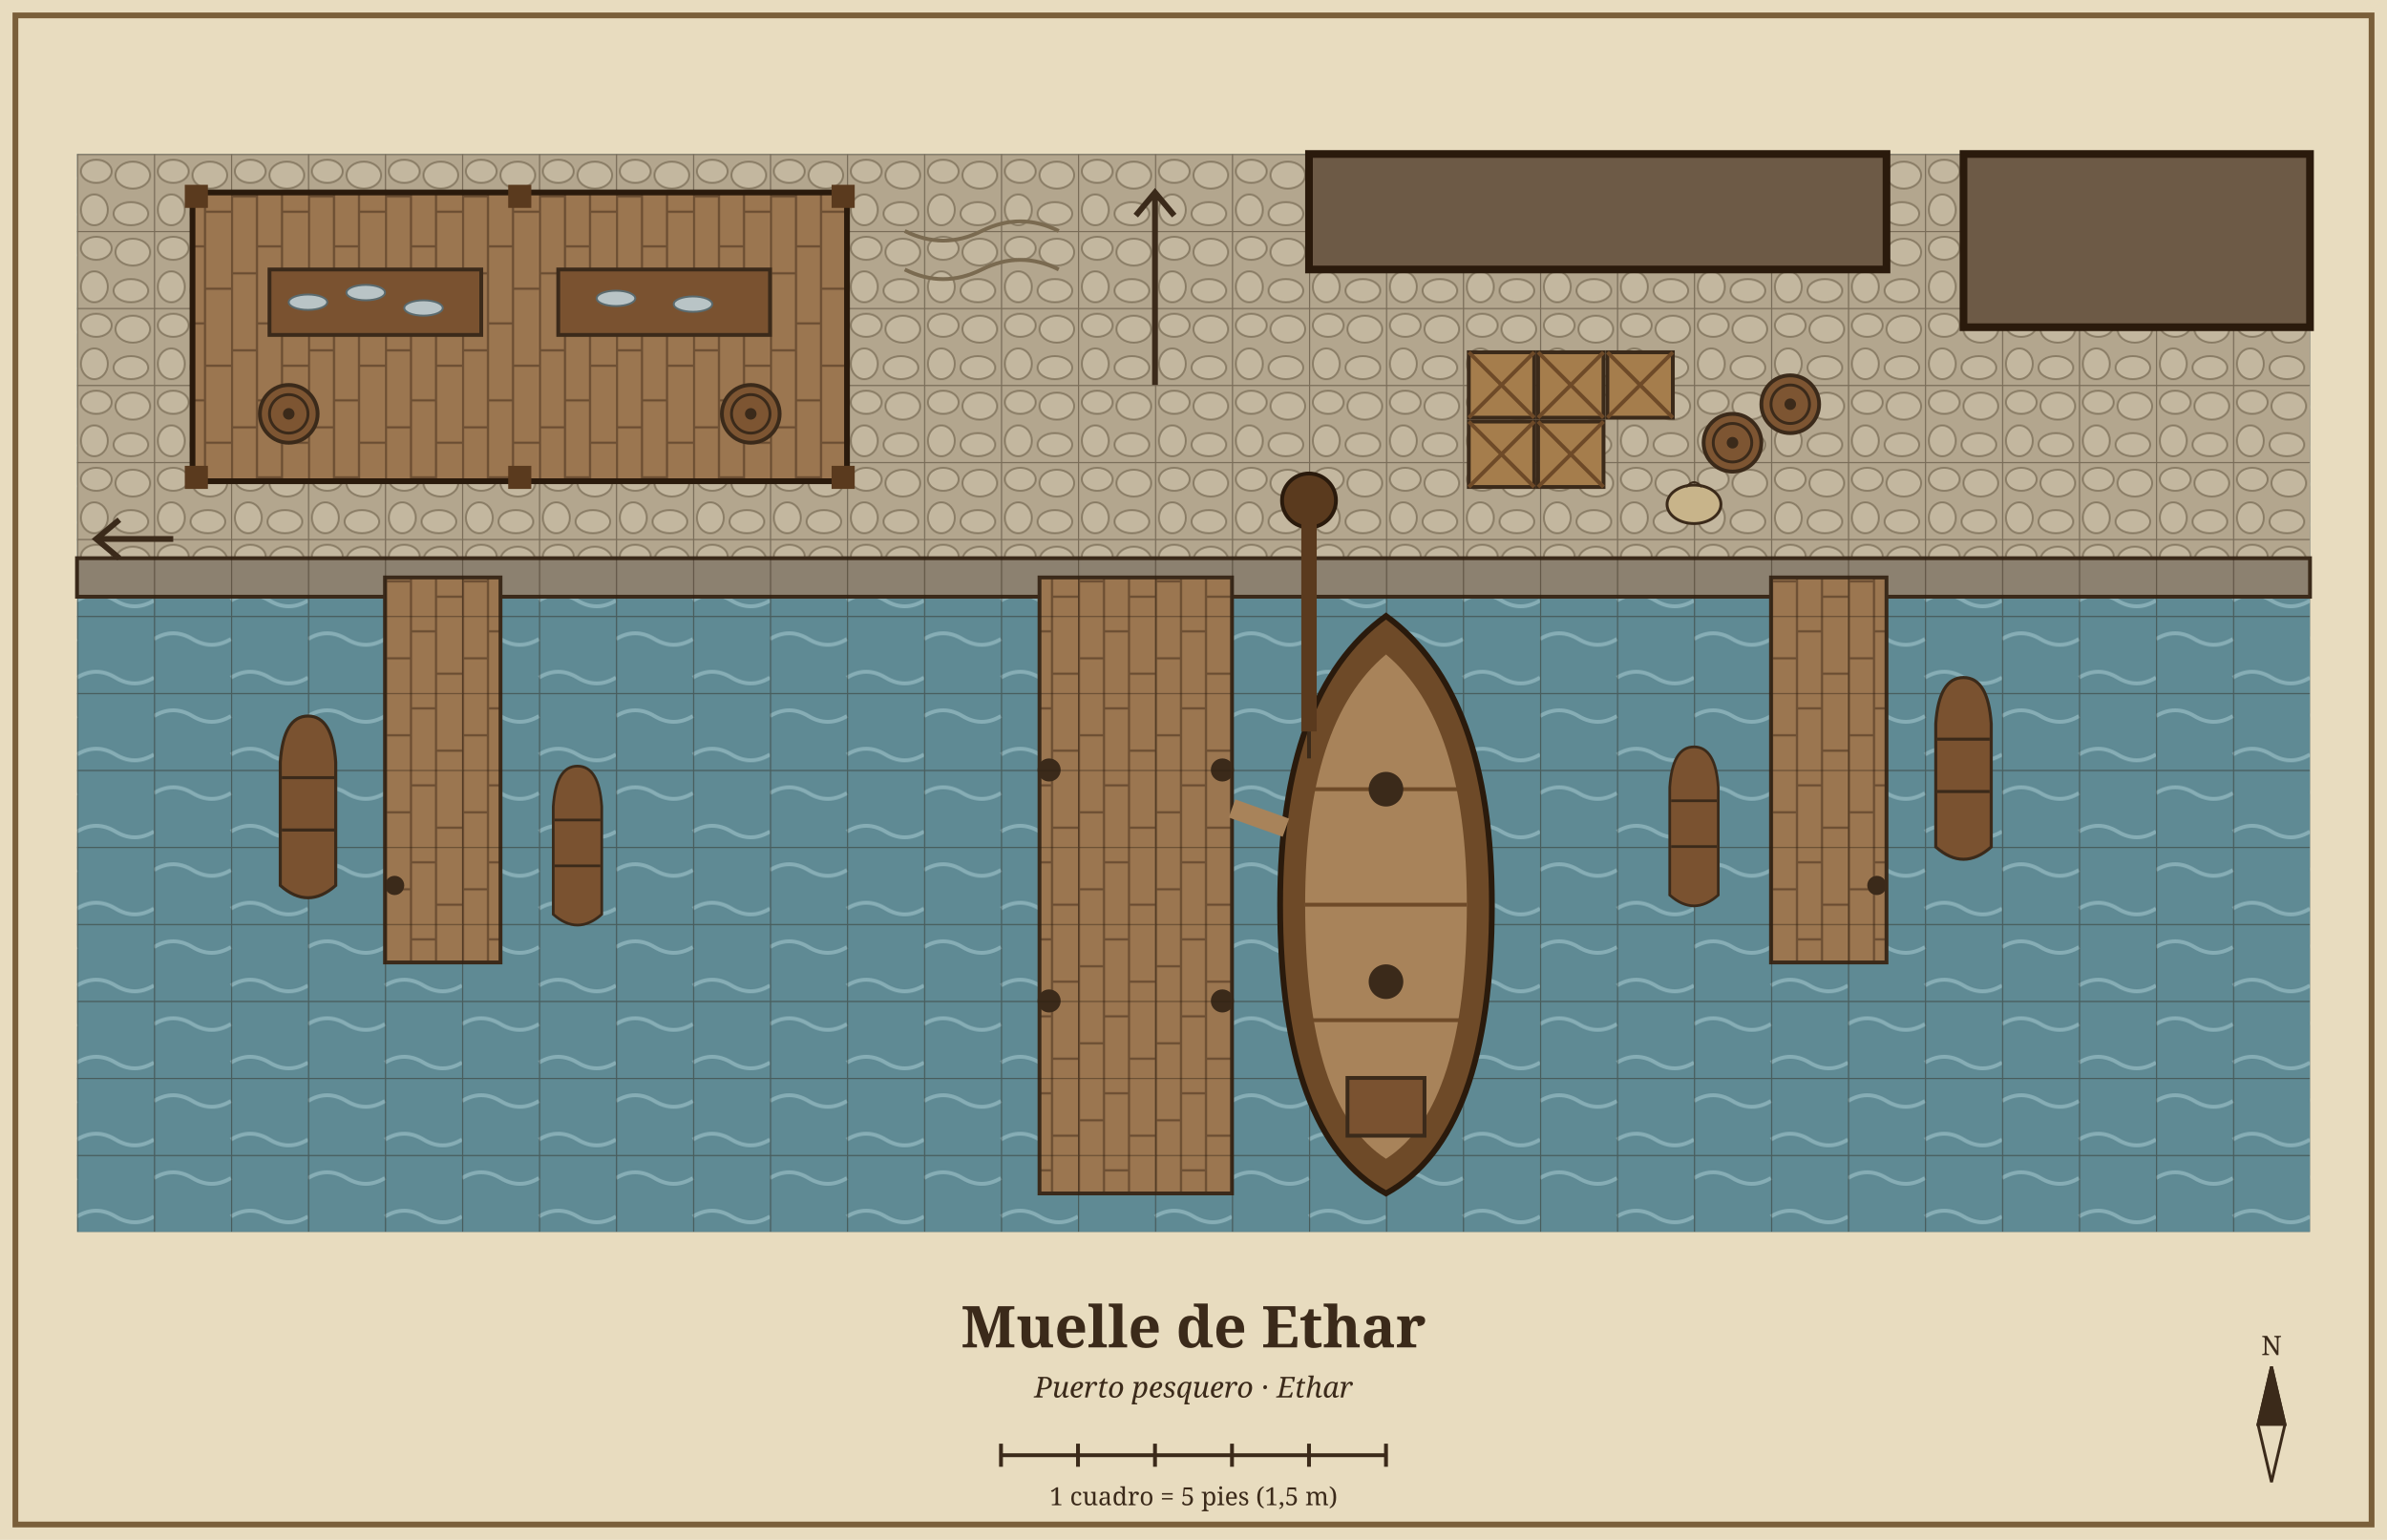
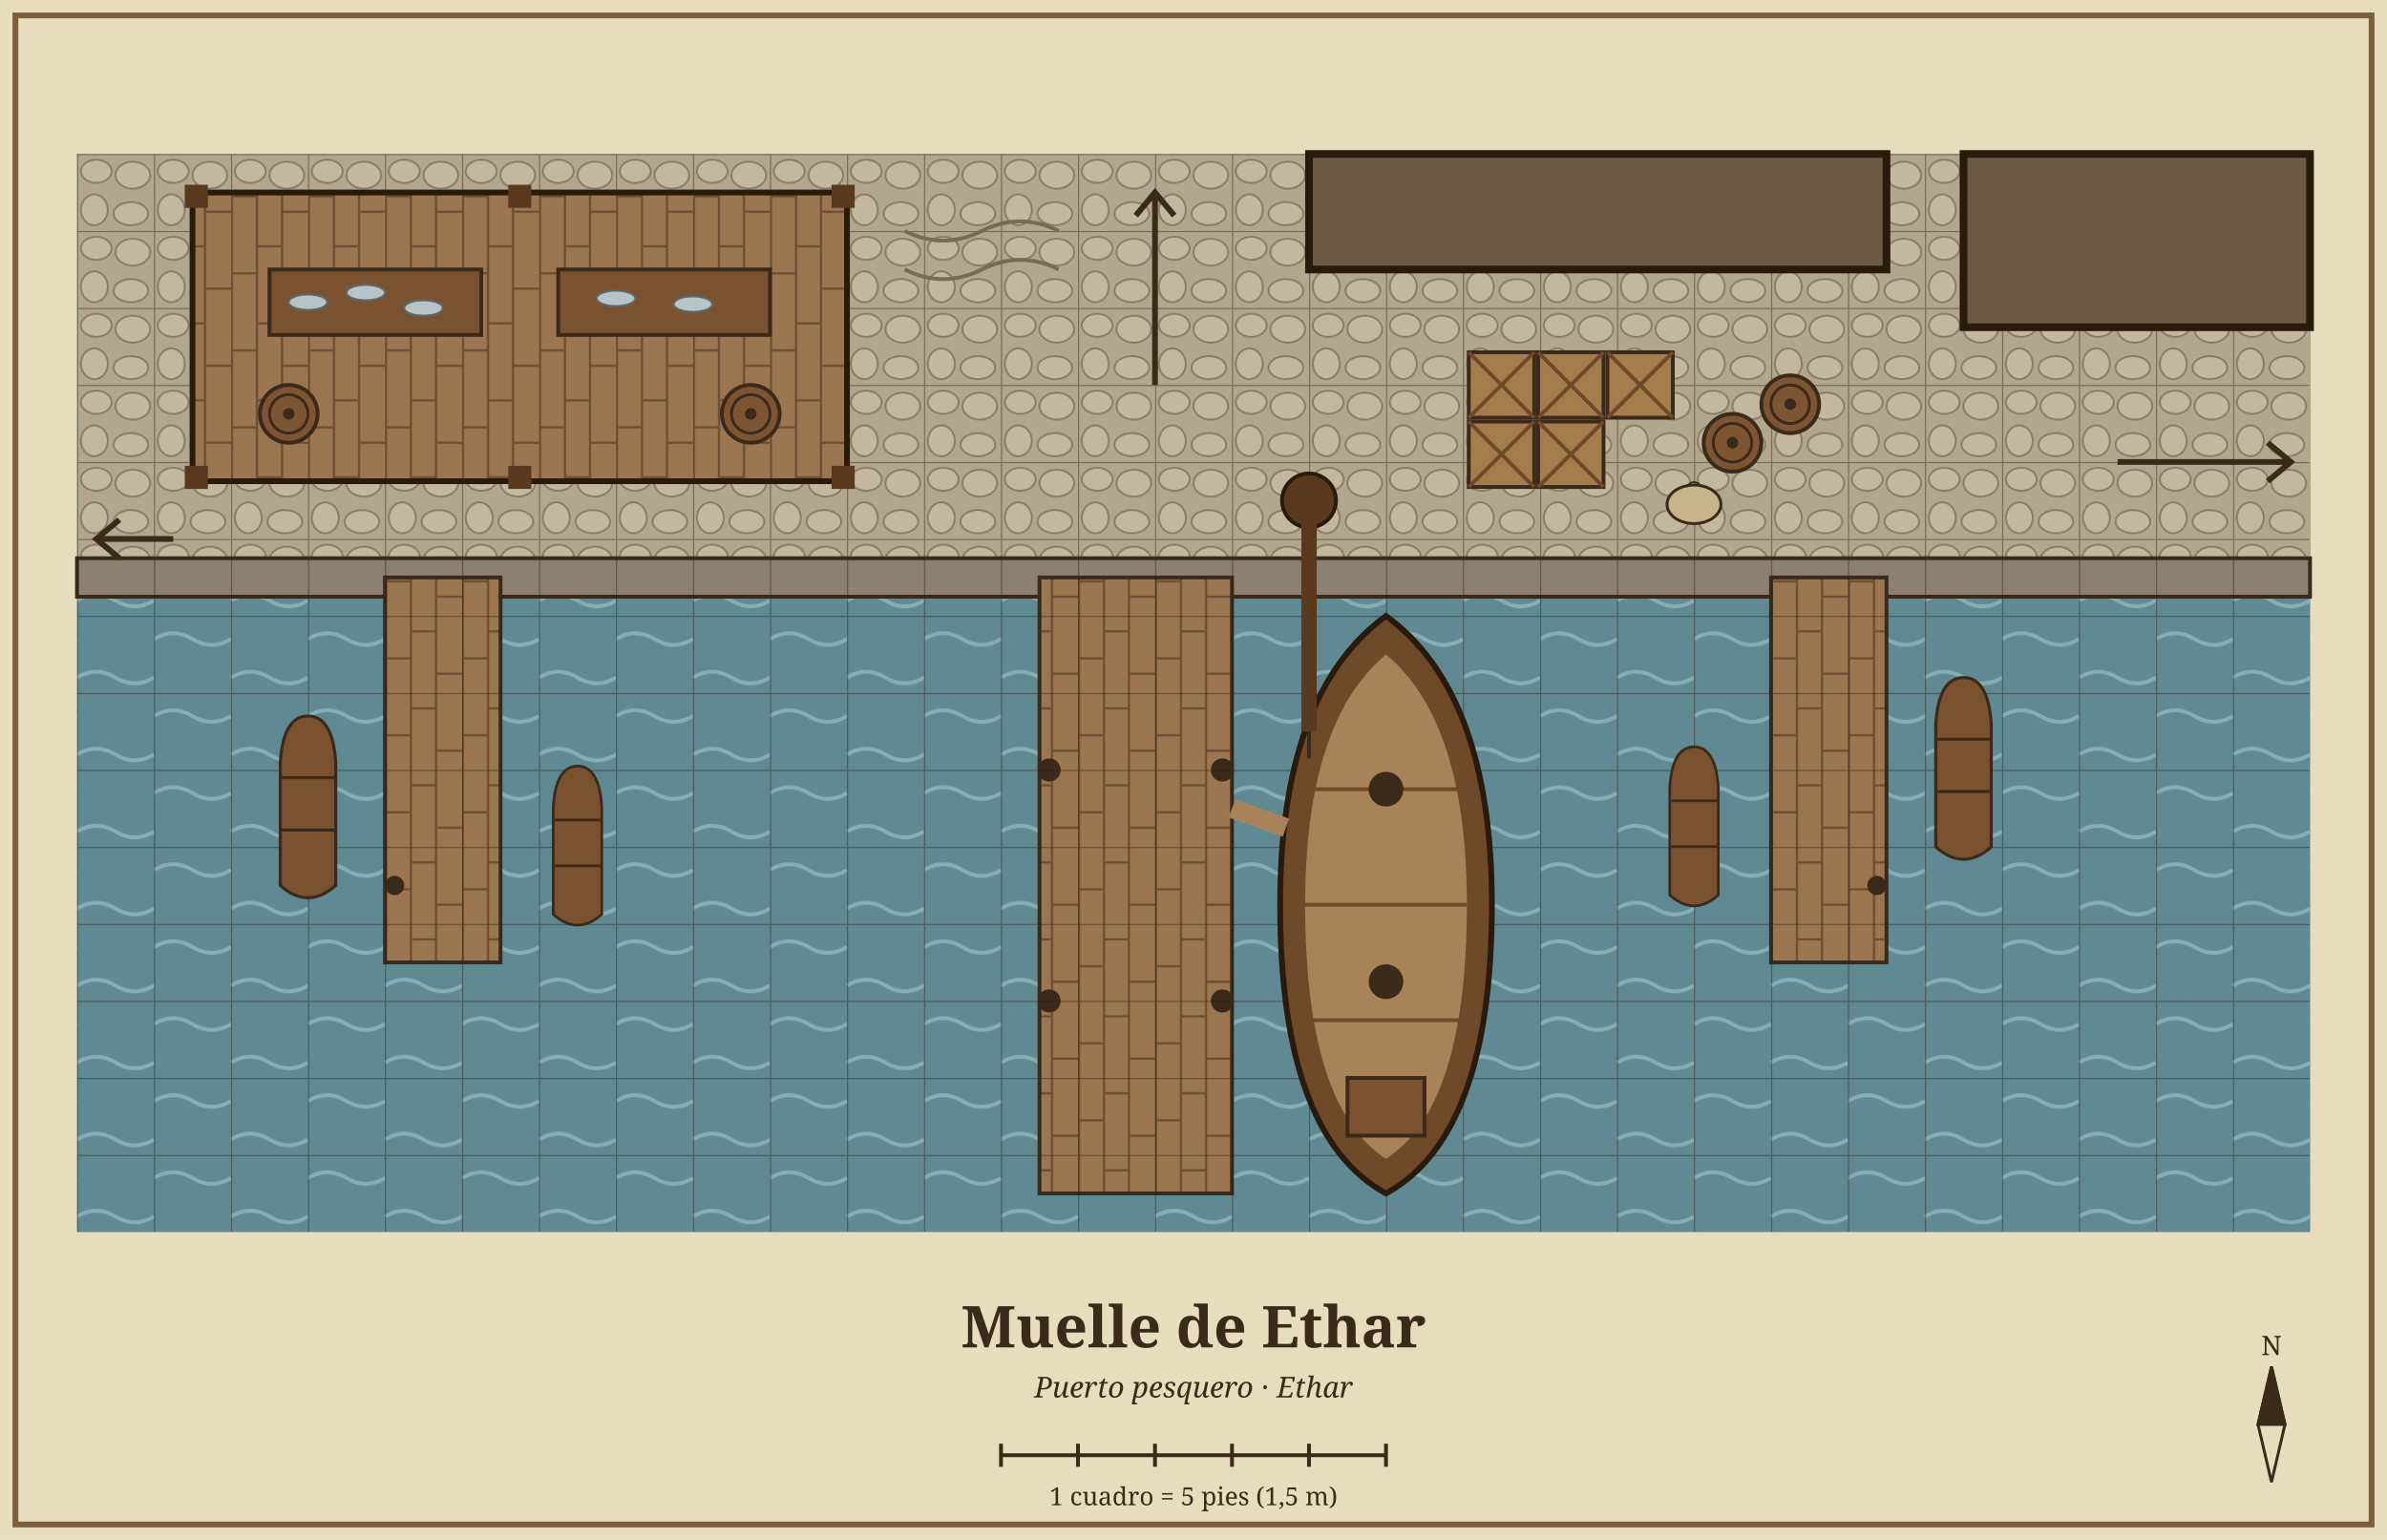
<svg xmlns="http://www.w3.org/2000/svg" viewBox="0 0 1240 800" width="1240" height="800">
  <defs>
    <pattern id="wood" width="40" height="20" patternUnits="userSpaceOnUse">
      <rect width="40" height="20" fill="#b48a5a" />
      <path d="M0 19.5H40M0 9.5H40M14 0V10M32 10V20" stroke="#8f6a42" stroke-width="1" />
    </pattern>
    <pattern id="planks" width="40" height="40" patternUnits="userSpaceOnUse">
      <rect width="40" height="40" fill="#9b7650" />
      <path d="M0.5 0V40M13.5 0V40M26.5 0V40M0 22H14M13 8H27M26 30H40" stroke="#6e5034" stroke-width="1.2" />
    </pattern>
    <pattern id="stone" width="40" height="40" patternUnits="userSpaceOnUse">
      <rect width="40" height="40" fill="#a59a88" />
      <path d="M0 0.5H40M0.5 0V40M0 20.5H40M20.5 20V40" stroke="#857a69" stroke-width="1" />
    </pattern>
    <pattern id="cobble" width="40" height="40" patternUnits="userSpaceOnUse">
      <rect width="40" height="40" fill="#b3a68e" />
      <g fill="#c3b79f" stroke="#8a7d66" stroke-width="1">
        <ellipse cx="10" cy="9" rx="8" ry="6" />
        <ellipse cx="29" cy="11" rx="9" ry="7" />
        <ellipse cx="9" cy="29" rx="7" ry="8" />
        <ellipse cx="28" cy="31" rx="9" ry="6" />
      </g>
    </pattern>
    <pattern id="grass" width="40" height="40" patternUnits="userSpaceOnUse">
      <rect width="40" height="40" fill="#8fa266" />
      <path d="M6 10l2-5 2 5M24 22l2-5 2 5M12 32l2-5 2 5M32 6l2-5 2 5" stroke="#6f8549" stroke-width="1.2" fill="none" />
    </pattern>
    <pattern id="dirt" width="40" height="40" patternUnits="userSpaceOnUse">
      <rect width="40" height="40" fill="#b99a6c" />
      <g fill="#a3855a">
        <circle cx="8" cy="12" r="1.5" />
        <circle cx="27" cy="7" r="1.2" />
        <circle cx="18" cy="28" r="1.6" />
        <circle cx="34" cy="33" r="1.2" />
      </g>
    </pattern>
    <pattern id="field" width="40" height="20" patternUnits="userSpaceOnUse">
      <rect width="40" height="20" fill="#8a6d45" />
      <path d="M0 10H40" stroke="#6f8549" stroke-width="5" stroke-dasharray="6 4" />
    </pattern>
    <pattern id="water" width="80" height="40" patternUnits="userSpaceOnUse">
      <rect width="80" height="40" fill="#5f8a94" />
      <path d="M0 12q10-6 20 0t20 0M40 32q10-6 20 0t20 0" stroke="#86adb5" stroke-width="2" fill="none" />
    </pattern>
    <pattern id="grid" width="40" height="40" patternUnits="userSpaceOnUse">
      <path d="M40 0H0V40" fill="none" stroke="#2a1d10" stroke-opacity=".42" stroke-width="1.2" />
    </pattern>
    <radialGradient id="fire">
      <stop offset="0" stop-color="#ffe08a" />
      <stop offset=".6" stop-color="#f08a24" />
      <stop offset="1" stop-color="#a8321a" />
    </radialGradient>
    <radialGradient id="glow">
      <stop offset="0" stop-color="#ffe7a0" stop-opacity=".9" />
      <stop offset="1" stop-color="#ffe7a0" stop-opacity="0" />
    </radialGradient>
    <g id="chair">
      <circle r="7" fill="#6e4a28" stroke="#3b2a1a" stroke-width="1.5" />
    </g>
    <g id="table4">
      <use href="#chair" x="0" y="-34" />
      <use href="#chair" x="0" y="34" />
      <use href="#chair" x="-34" y="0" />
      <use href="#chair" x="34" y="0" />
      <circle r="22" fill="#7a5230" stroke="#3b2a1a" stroke-width="2" />
      <circle r="9" fill="#e9d9a8" opacity=".5" />
    </g>
    <g id="barrel">
      <circle r="15" fill="#7d5532" stroke="#3b2a1a" stroke-width="2" />
      <circle r="10" fill="none" stroke="#3b2a1a" stroke-width="1.5" />
      <circle r="3" fill="#3b2a1a" />
    </g>
    <g id="crate">
      <rect x="-17" y="-17" width="34" height="34" fill="#a57d4c" stroke="#3b2a1a" stroke-width="2" />
      <path d="M-17 -17L17 17M17 -17L-17 17" stroke="#6e4a28" stroke-width="2" />
    </g>
    <g id="sack">
      <ellipse rx="14" ry="10" fill="#c8b48a" stroke="#3b2a1a" stroke-width="1.5" />
      <path d="M-4 -9q4 -5 8 0" stroke="#3b2a1a" fill="none" />
    </g>
    <g id="bed">
      <rect width="36" height="72" rx="3" fill="#d8c7a0" stroke="#3b2a1a" stroke-width="2" />
      <rect x="5" y="5" width="26" height="14" rx="3" fill="#f3ead2" stroke="#3b2a1a" />
      <rect y="28" width="36" height="44" fill="#8a3b2e" opacity=".75" />
    </g>
    <g id="bunk">
      <rect width="36" height="72" rx="2" fill="#c9b892" stroke="#3b2a1a" stroke-width="2" />
      <rect x="5" y="5" width="26" height="12" rx="3" fill="#efe6cc" stroke="#3b2a1a" />
      <rect y="26" width="36" height="46" fill="#5b6a7a" opacity=".7" />
      <path d="M0 0L36 72M36 0L0 72" stroke="#3b2a1a" stroke-opacity=".25" />
    </g>
    <g id="bench">
      <rect x="-40" y="-8" width="80" height="16" rx="2" fill="#7a5230" stroke="#3b2a1a" stroke-width="2" />
    </g>
    <g id="candle">
      <circle r="9" fill="url(#glow)" />
      <circle r="3" fill="#f5e6b0" stroke="#3b2a1a" />
    </g>
    <g id="rack">
      <rect x="-40" y="-8" width="80" height="16" fill="#5a3a1e" stroke="#2a1a0c" stroke-width="2" />
      <path d="M-30 -8V8M-15 -8V8M0 -8V8M15 -8V8M30 -8V8" stroke="#b8b8b8" stroke-width="2" />
    </g>
    <g id="rackEmpty">
      <rect x="-40" y="-8" width="80" height="16" fill="#5a3a1e" stroke="#2a1a0c" stroke-width="2" />
      <path d="M-30 -8V8" stroke="#b8b8b8" stroke-width="2" />
    </g>
    <g id="shelf">
      <rect x="-40" y="-9" width="80" height="18" fill="#6e4a28" stroke="#3b2a1a" stroke-width="2" />
      <g fill="#c9b07a" stroke="#3b2a1a" stroke-width=".8">
        <rect x="-36" y="-6" width="10" height="12" />
        <circle cx="-16" cy="0" r="5" />
        <rect x="-6" y="-6" width="14" height="12" />
        <circle cx="16" cy="0" r="5" />
        <rect x="25" y="-6" width="10" height="12" />
      </g>
    </g>
    <g id="books">
      <rect x="-40" y="-9" width="80" height="18" fill="#5a3a1e" stroke="#2a1a0c" stroke-width="2" />
      <path d="M-34 -6V6M-29 -6V6M-24 -6V6M-16 -6V6M-11 -6V6M-3 -6V6M4 -6V6M12 -6V6M19 -6V6M27 -6V6M33 -6V6" stroke="#c9a46a" stroke-width="3" />
    </g>
    <g id="desk">
      <rect x="-30" y="-18" width="60" height="36" fill="#7a5230" stroke="#3b2a1a" stroke-width="2" />
      <rect x="-18" y="-10" width="18" height="14" fill="#f3ead2" stroke="#3b2a1a" stroke-width=".8" />
      <circle cx="14" cy="-4" r="3" fill="#222" />
      <use href="#chair" x="0" y="30" />
    </g>
    <g id="chest">
      <rect x="-22" y="-13" width="44" height="26" rx="3" fill="#5a3a1e" stroke="#2a1a0c" stroke-width="2" />
      <path d="M-22 -2H22" stroke="#c9b07a" stroke-width="2" />
      <rect x="-3" y="-5" width="6" height="7" fill="#c9b07a" />
    </g>
    <g id="tree">
      <circle r="30" fill="#5c7a3c" stroke="#3d5527" stroke-width="2" />
      <circle cx="-10" cy="-8" r="14" fill="#6f8e4a" />
      <circle cx="10" cy="6" r="12" fill="#6f8e4a" />
    </g>
    <g id="bush">
      <circle r="14" fill="#6a8a44" stroke="#3d5527" stroke-width="1.5" />
      <circle cx="-4" cy="-4" r="6" fill="#7d9c55" />
    </g>
    <g id="boat">
      <path d="M-60 0Q-60 -16 -30 -18H50Q66 0 50 18H-30Q-60 16 -60 0Z" fill="#7a5230" stroke="#3b2a1a" stroke-width="2" />
      <path d="M-20 -17V17M14 -17V17" stroke="#3b2a1a" stroke-width="2" />
    </g>
    <g id="stall">
      <rect x="-40" y="-26" width="80" height="52" fill="#a57d4c" stroke="#3b2a1a" stroke-width="2" />
      <path d="M-40 -26H40V-6H-40Z" fill="#b5513a" />
      <path d="M-24 -26V-6M-8 -26V-6M8 -26V-6M24 -26V-6" stroke="#e8d6b0" stroke-width="6" />
    </g>
    <g id="dummy">
      <circle r="12" fill="#c8b48a" stroke="#3b2a1a" stroke-width="2" />
      <path d="M-20 0H20M0 -20V20" stroke="#6e4a28" stroke-width="4" />
    </g>
  </defs>
  <rect width="1240" height="800" fill="#e8dcbf" />
  <rect x="8" y="8" width="1224" height="784" fill="none" stroke="#7a5f3a" stroke-width="3" />
  <rect x="40" y="80" width="1160" height="560" fill="url(#water)" />
  <rect x="40" y="80" width="1160" height="220" fill="url(#cobble)" />
  <rect x="40" y="290" width="1160" height="20" fill="#8c8170" stroke="#3b2a1a" stroke-width="2" />
  <rect x="200" y="300" width="60" height="200" fill="url(#planks)" stroke="#3b2a1a" stroke-width="2" />
  <rect x="540" y="300" width="100" height="320" fill="url(#planks)" stroke="#3b2a1a" stroke-width="2" />
  <rect x="920" y="300" width="60" height="200" fill="url(#planks)" stroke="#3b2a1a" stroke-width="2" />
  <g fill="#3b2a1a">
    <circle cx="545" cy="400" r="6" />
    <circle cx="635" cy="400" r="6" />
    <circle cx="545" cy="520" r="6" />
    <circle cx="635" cy="520" r="6" />
    <circle cx="205" cy="460" r="5" />
    <circle cx="975" cy="460" r="5" />
  </g>
  <rect x="40" y="80" width="1160" height="560" fill="url(#grid)" />
  <g transform="translate(720 470)">
    <path d="M0 -150Q55 -110 55 0Q55 120 0 150Q-55 120 -55 0Q-55 -110 0 -150Z" fill="#6e4a28" stroke="#2a1a0c" stroke-width="3" />
    <path d="M0 -130Q42 -95 42 0Q42 105 0 132Q-42 105 -42 0Q-42 -95 0 -130Z" fill="#a8835a" />
    <path d="M-40 -60H40M-42 0H42M-40 60H40" stroke="#6e4a28" stroke-width="2" />
    <circle cx="0" cy="-60" r="9" fill="#3b2a1a" />
    <circle cx="0" cy="40" r="9" fill="#3b2a1a" />
    <rect x="-20" y="90" width="40" height="30" fill="#7a5230" stroke="#3b2a1a" stroke-width="2" />
  </g>
  <path d="M640 420L668 430" stroke="#a8835a" stroke-width="10" />
  <use href="#boat" transform="translate(160 420) rotate(90) scale(.8)" />
  <use href="#boat" transform="translate(300 440) rotate(90) scale(.7)" />
  <use href="#boat" transform="translate(1020 400) rotate(90) scale(.8)" />
  <use href="#boat" transform="translate(880 430) rotate(90) scale(.7)" />
  <rect x="100" y="100" width="340" height="150" fill="url(#planks)" stroke="#2a1a0c" stroke-width="3" />
  <g fill="#5a3a1e">
    <rect x="96" y="96" width="12" height="12" />
    <rect x="432" y="96" width="12" height="12" />
    <rect x="96" y="242" width="12" height="12" />
    <rect x="432" y="242" width="12" height="12" />
    <rect x="264" y="96" width="12" height="12" />
    <rect x="264" y="242" width="12" height="12" />
  </g>
  <rect x="140" y="140" width="110" height="34" fill="#7a5230" stroke="#3b2a1a" stroke-width="2" />
  <rect x="290" y="140" width="110" height="34" fill="#7a5230" stroke="#3b2a1a" stroke-width="2" />
  <g fill="#b9c4c6" stroke="#5a6a6e">
    <ellipse cx="160" cy="157" rx="10" ry="4" />
    <ellipse cx="190" cy="152" rx="10" ry="4" />
    <ellipse cx="220" cy="160" rx="10" ry="4" />
    <ellipse cx="320" cy="155" rx="10" ry="4" />
    <ellipse cx="360" cy="158" rx="10" ry="4" />
  </g>
  <use href="#barrel" x="150" y="215" />
  <use href="#barrel" x="390" y="215" />
  <g stroke="#7a6a50" stroke-width="2" fill="none">
    <path d="M470 120q20 10 40 0t40 0M470 140q20 10 40 0t40 0" />
  </g>
  <g transform="translate(680 260)">
    <circle r="14" fill="#5a3a1e" stroke="#2a1a0c" stroke-width="2" />
    <path d="M0 0L0 120" stroke="#5a3a1e" stroke-width="8" />
    <path d="M0 120v14" stroke="#3b2a1a" stroke-width="2" />
  </g>
  <use href="#crate" x="780" y="200" />
  <use href="#crate" x="816" y="200" />
  <use href="#crate" x="852" y="200" />
  <use href="#crate" x="780" y="236" />
  <use href="#crate" x="816" y="236" />
  <use href="#barrel" x="900" y="230" />
  <use href="#barrel" x="930" y="210" />
  <use href="#sack" x="880" y="262" />
  <g fill="#6d5a46" stroke="#2a1a0c" stroke-width="4">
    <rect x="1020" y="80" width="180" height="90" />
    <rect x="680" y="80" width="300" height="60" />
  </g>
  <g stroke="#3b2a1a" stroke-width="3" fill="none">
    <path d="M600 200V100M590 112L600 100L610 112" />
    <path d="M90 280H50M62 270L50 280L62 290" />
+     <path d="M1100 240H1190M1178 230L1190 240L1178 250" />
  </g>
  <g font-family="Georgia, serif" fill="#3b2a1a">
    <text x="620" y="700" font-size="30" font-weight="bold" text-anchor="middle">Muelle de Ethar</text>
    <text x="620" y="726" font-size="15" font-style="italic" text-anchor="middle">Puerto pesquero · Ethar</text>
    <path d="M520 756H720" stroke="#3b2a1a" stroke-width="2" />
    <path d="M520 750V762M560 750V762M600 750V762M640 750V762M680 750V762M720 750V762" stroke="#3b2a1a" stroke-width="2" />
    <text x="620" y="782" font-size="13" text-anchor="middle">1 cuadro = 5 pies (1,5 m)</text>
  </g>
  <g transform="translate(1180 740)" stroke="#3b2a1a" stroke-width="1.5">
    <path d="M0 -30L7 0L0 30L-7 0Z" fill="#e8dcbf" />
    <path d="M0 -30L7 0H-7Z" fill="#3b2a1a" />
    <text y="-36" font-family="Georgia, serif" font-size="14" text-anchor="middle" fill="#3b2a1a" stroke="none">N</text>
  </g>
</svg>
